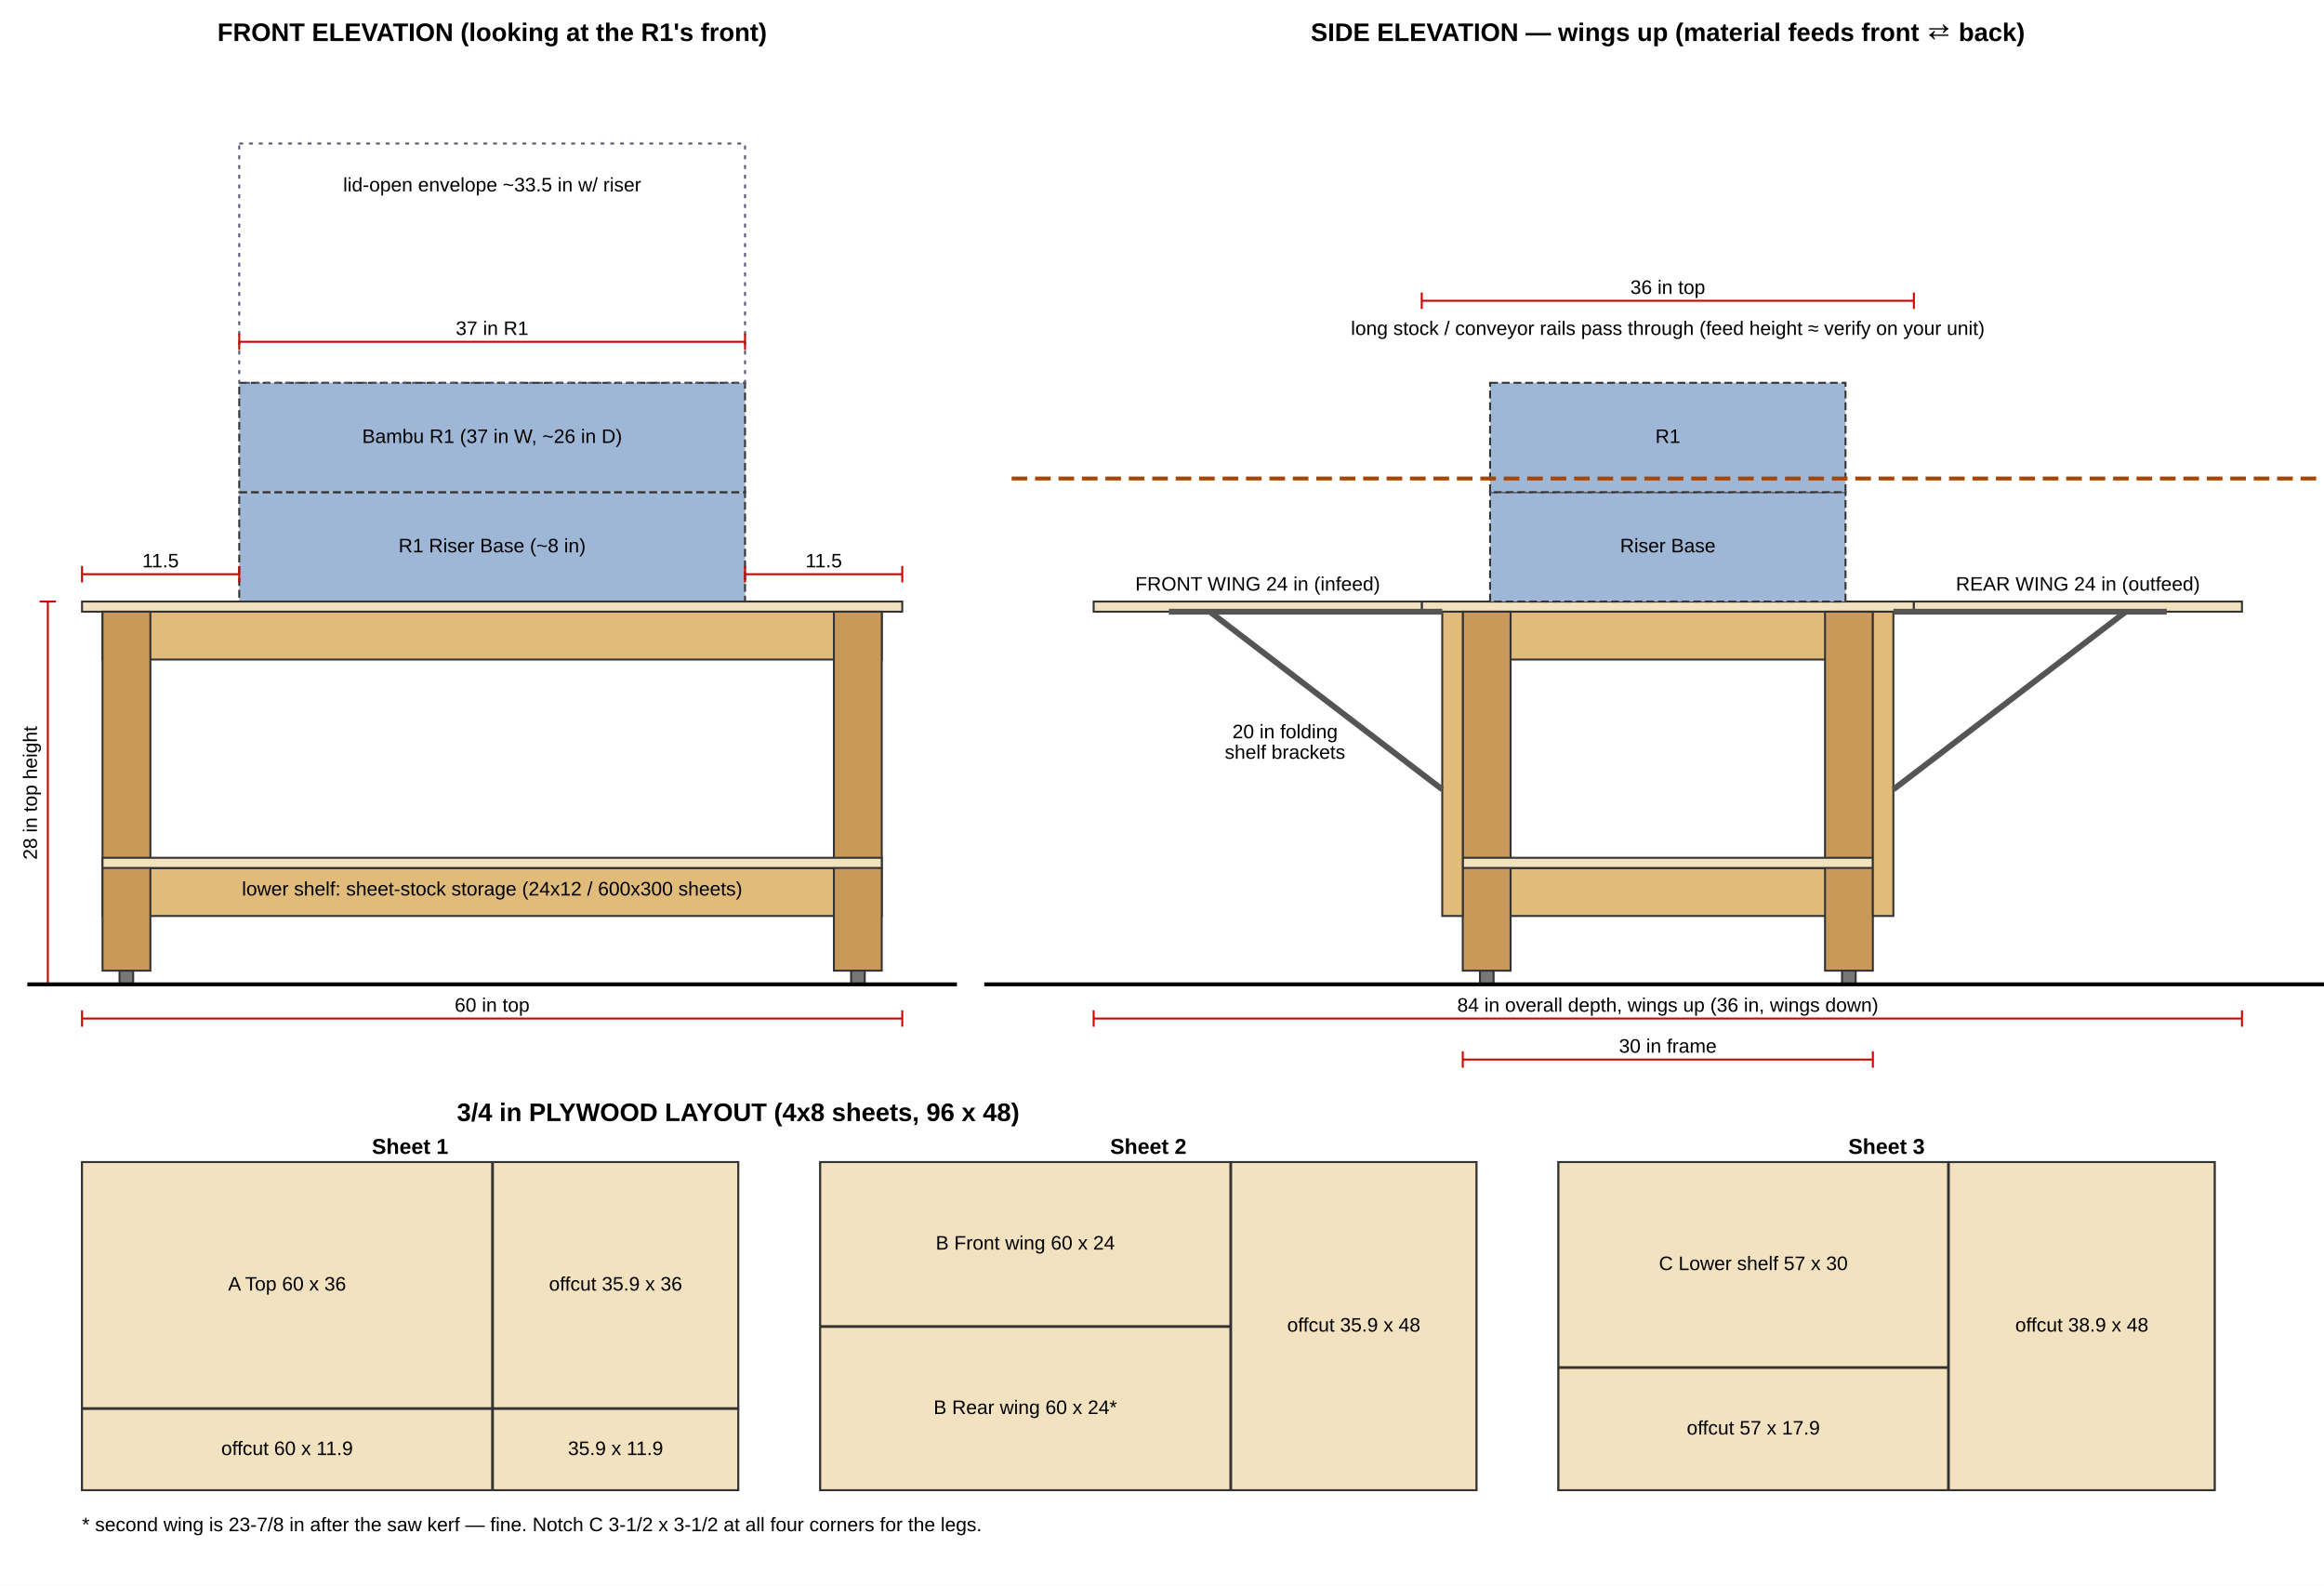
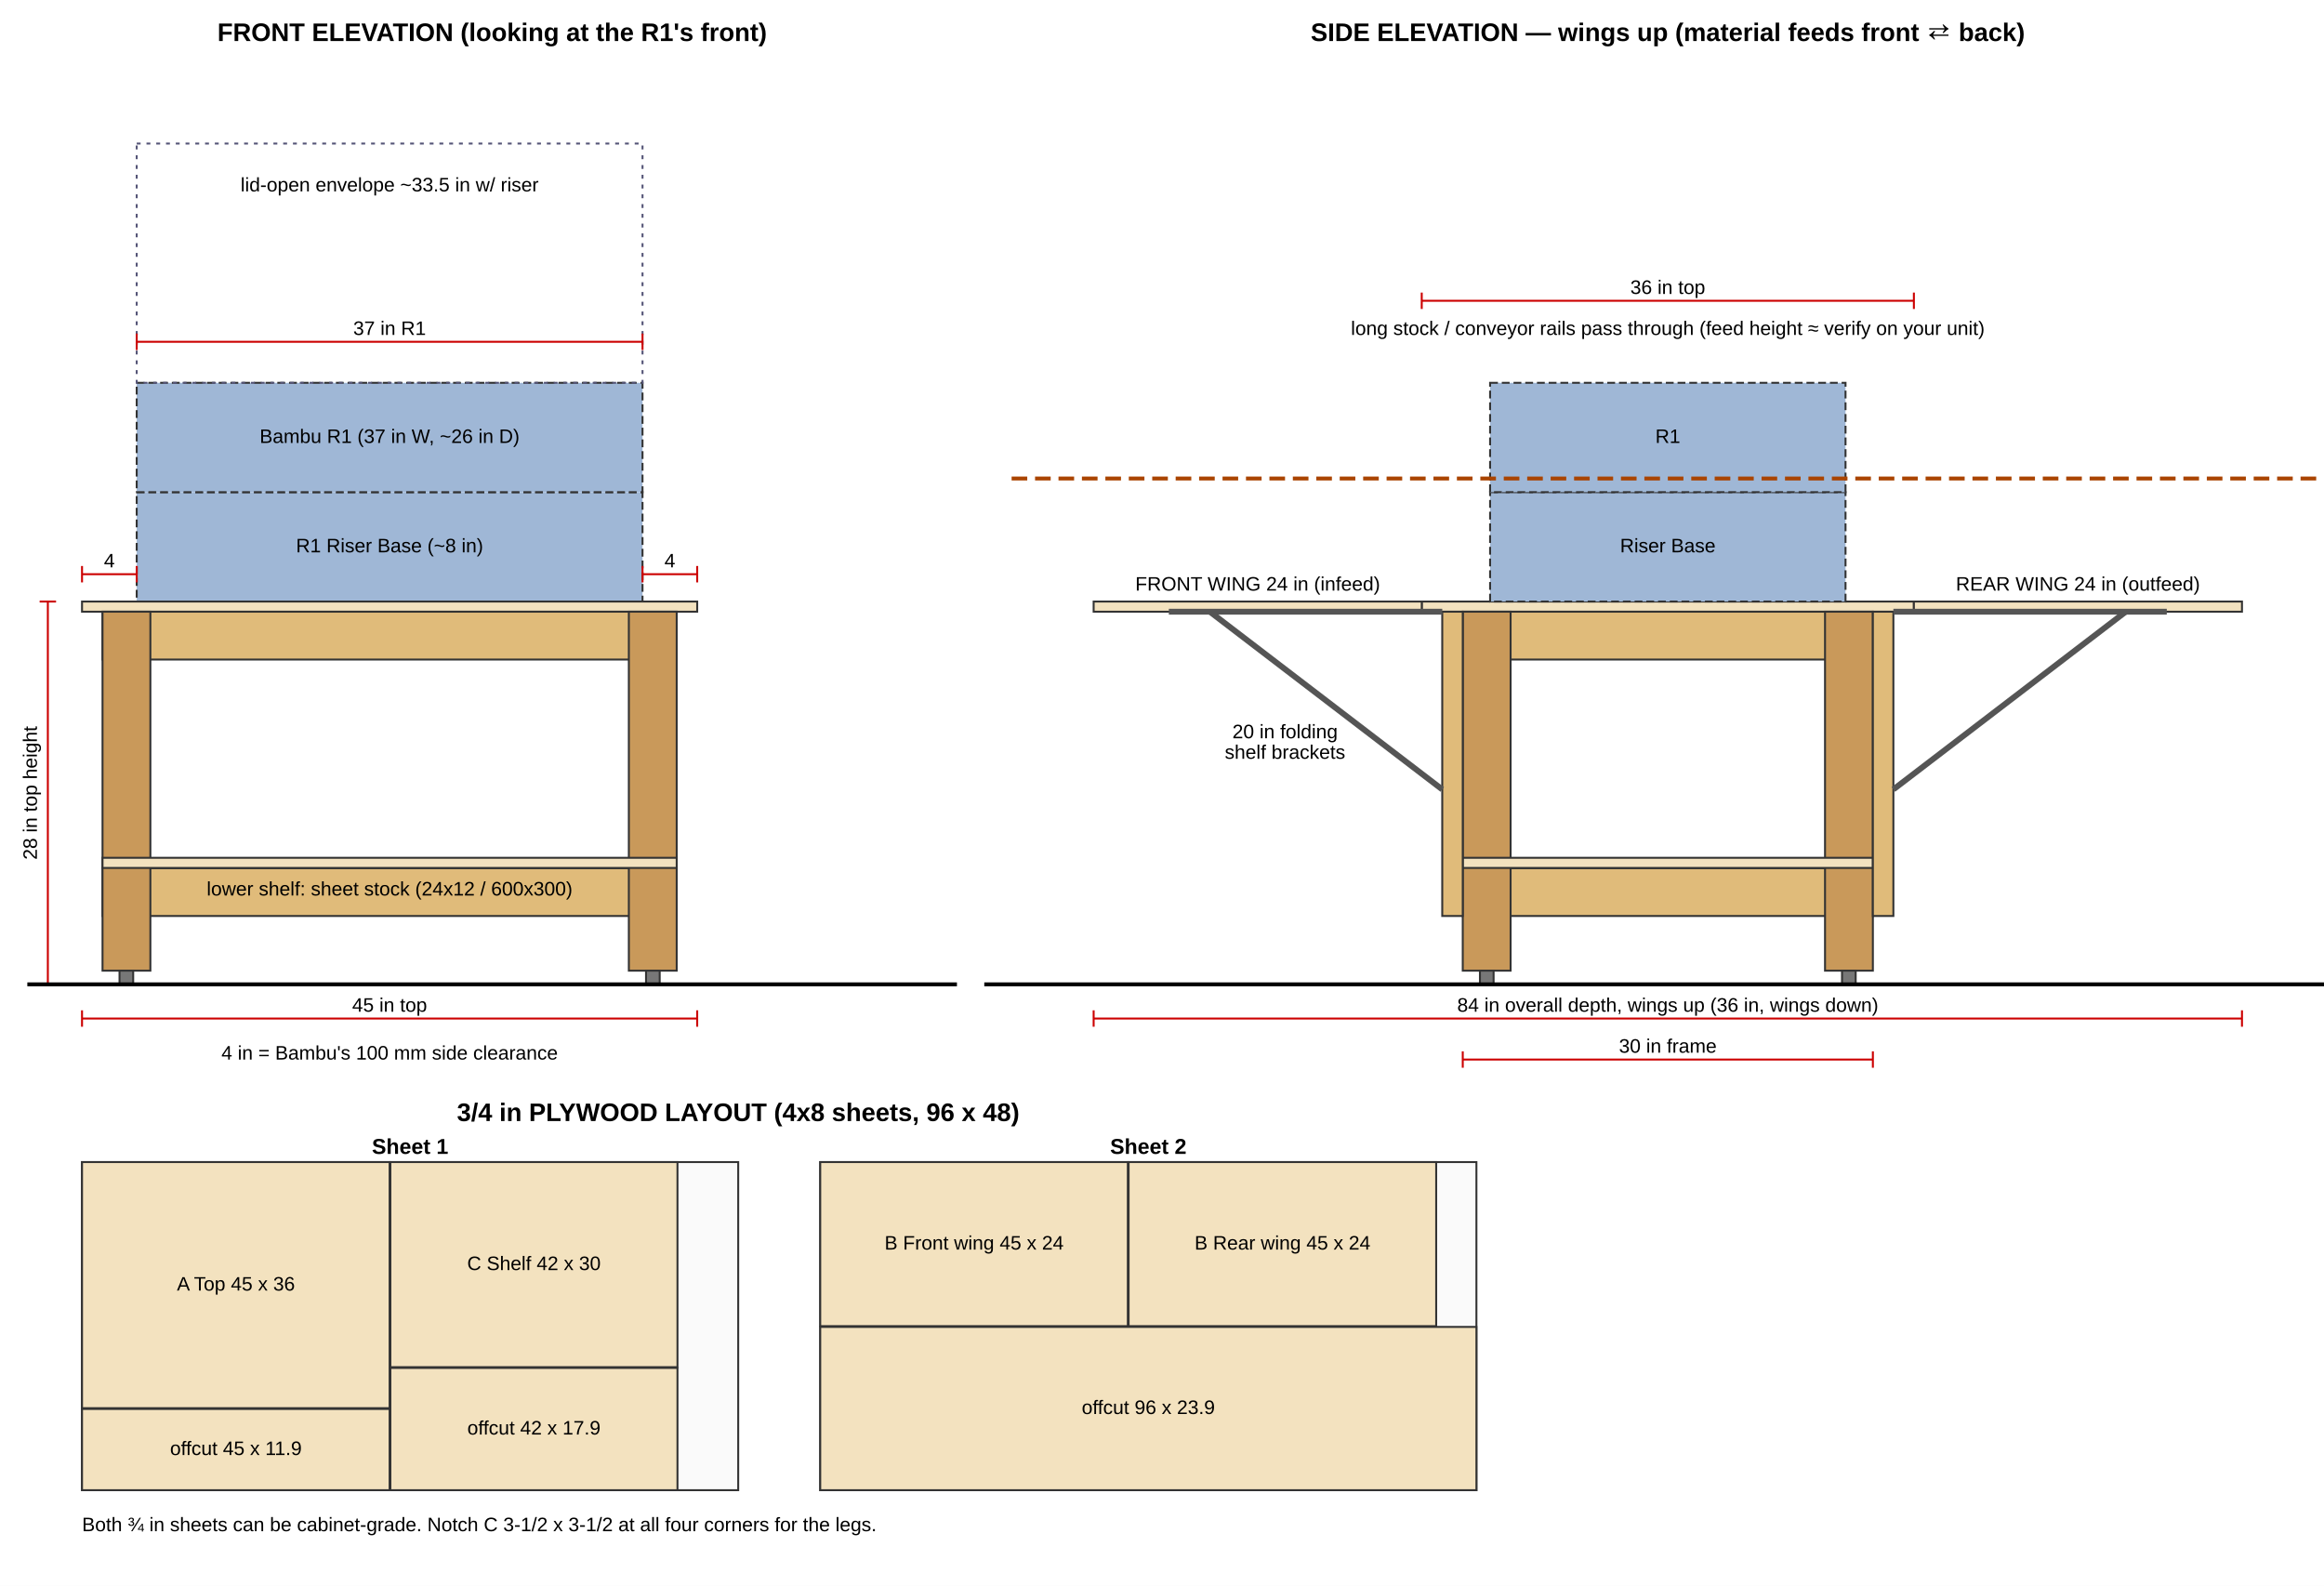
<svg xmlns="http://www.w3.org/2000/svg" width="1190" height="812" viewBox="0 0 1190 812">
  <rect width="100%" height="100%" fill="white" />
  <text x="252.0" y="21.0" font-size="13" text-anchor="middle" font-weight="bold" font-family="Arial">FRONT ELEVATION (looking at the R1's front)</text>
-   <rect x="122.5" y="252.0" width="259.0" height="56.0" fill="#9fb7d6" stroke="#333" stroke-width="1" stroke-dasharray="4 2" />
-   <text x="252.0" y="282.8" font-size="10" text-anchor="middle" font-weight="normal" font-family="Arial">R1 Riser Base (~8 in)</text>
-   <rect x="122.5" y="196.0" width="259.0" height="56.0" fill="#9fb7d6" stroke="#333" stroke-width="1" stroke-dasharray="4 2" />
-   <text x="252.0" y="226.8" font-size="10" text-anchor="middle" font-weight="normal" font-family="Arial">Bambu R1 (37 in W, ~26 in D)</text>
-   <rect x="122.5" y="73.5" width="259.0" height="122.5" fill="none" stroke="#557" stroke-width="1" stroke-dasharray="2 3" />
-   <text x="252.0" y="98.0" font-size="10" text-anchor="middle" font-weight="normal" font-family="Arial">lid-open envelope ~33.5 in w/ riser</text>
-   <rect x="42.0" y="308.0" width="420.0" height="5.2" fill="#f3e2bf" stroke="#333" stroke-width="1" />
-   <rect x="52.5" y="313.2" width="399.0" height="24.5" fill="#e0bb7a" stroke="#333" stroke-width="1" />
-   <rect x="52.5" y="444.5" width="399.0" height="24.5" fill="#e0bb7a" stroke="#333" stroke-width="1" />
+   <rect x="70.0" y="252.0" width="259.0" height="56.0" fill="#9fb7d6" stroke="#333" stroke-width="1" stroke-dasharray="4 2" />
+   <text x="199.5" y="282.8" font-size="10" text-anchor="middle" font-weight="normal" font-family="Arial">R1 Riser Base (~8 in)</text>
+   <rect x="70.0" y="196.0" width="259.0" height="56.0" fill="#9fb7d6" stroke="#333" stroke-width="1" stroke-dasharray="4 2" />
+   <text x="199.5" y="226.8" font-size="10" text-anchor="middle" font-weight="normal" font-family="Arial">Bambu R1 (37 in W, ~26 in D)</text>
+   <rect x="70.0" y="73.5" width="259.0" height="122.5" fill="none" stroke="#557" stroke-width="1" stroke-dasharray="2 3" />
+   <text x="199.5" y="98.0" font-size="10" text-anchor="middle" font-weight="normal" font-family="Arial">lid-open envelope ~33.5 in w/ riser</text>
+   <rect x="42.0" y="308.0" width="315.0" height="5.2" fill="#f3e2bf" stroke="#333" stroke-width="1" />
+   <rect x="52.5" y="313.2" width="294.0" height="24.5" fill="#e0bb7a" stroke="#333" stroke-width="1" />
+   <rect x="52.5" y="444.5" width="294.0" height="24.5" fill="#e0bb7a" stroke="#333" stroke-width="1" />
  <rect x="52.5" y="313.2" width="24.5" height="183.8" fill="#c9995a" stroke="#333" stroke-width="1" />
  <rect x="61.2" y="497.0" width="7.0" height="7.0" fill="#777" stroke="#333" stroke-width="1" />
-   <rect x="427.0" y="313.2" width="24.5" height="183.8" fill="#c9995a" stroke="#333" stroke-width="1" />
-   <rect x="435.8" y="497.0" width="7.0" height="7.0" fill="#777" stroke="#333" stroke-width="1" />
-   <rect x="52.5" y="439.2" width="399.0" height="5.2" fill="#f3e2bf" stroke="#333" stroke-width="1" />
-   <text x="252.0" y="458.5" font-size="10" text-anchor="middle" font-weight="normal" font-family="Arial">lower shelf: sheet-stock storage (24x12 / 600x300 sheets)</text>
-   <line x1="42.0" y1="521.5" x2="462.0" y2="521.5" stroke="#c00" stroke-width="1" />
+   <rect x="322.0" y="313.2" width="24.5" height="183.8" fill="#c9995a" stroke="#333" stroke-width="1" />
+   <rect x="330.8" y="497.0" width="7.0" height="7.0" fill="#777" stroke="#333" stroke-width="1" />
+   <rect x="52.5" y="439.2" width="294.0" height="5.2" fill="#f3e2bf" stroke="#333" stroke-width="1" />
+   <text x="199.5" y="458.5" font-size="10" text-anchor="middle" font-weight="normal" font-family="Arial">lower shelf: sheet stock (24x12 / 600x300)</text>
+   <line x1="42.0" y1="521.5" x2="357.0" y2="521.5" stroke="#c00" stroke-width="1" />
  <line x1="42.0" y1="517.3" x2="42.0" y2="525.7" stroke="#c00" stroke-width="1" />
-   <line x1="462.0" y1="517.3" x2="462.0" y2="525.7" stroke="#c00" stroke-width="1" />
-   <text x="252.0" y="518.0" font-size="10" text-anchor="middle" font-weight="normal" font-family="Arial">60 in top</text>
-   <line x1="122.5" y1="175.0" x2="381.5" y2="175.0" stroke="#c00" stroke-width="1" />
-   <line x1="122.5" y1="170.8" x2="122.5" y2="179.2" stroke="#c00" stroke-width="1" />
-   <line x1="381.5" y1="170.8" x2="381.5" y2="179.2" stroke="#c00" stroke-width="1" />
-   <text x="252.0" y="171.5" font-size="10" text-anchor="middle" font-weight="normal" font-family="Arial">37 in R1</text>
-   <line x1="42.0" y1="294.0" x2="122.5" y2="294.0" stroke="#c00" stroke-width="1" />
+   <line x1="357.0" y1="517.3" x2="357.0" y2="525.7" stroke="#c00" stroke-width="1" />
+   <text x="199.5" y="518.0" font-size="10" text-anchor="middle" font-weight="normal" font-family="Arial">45 in top</text>
+   <line x1="70.0" y1="175.0" x2="329.0" y2="175.0" stroke="#c00" stroke-width="1" />
+   <line x1="70.0" y1="170.8" x2="70.0" y2="179.2" stroke="#c00" stroke-width="1" />
+   <line x1="329.0" y1="170.8" x2="329.0" y2="179.2" stroke="#c00" stroke-width="1" />
+   <text x="199.5" y="171.5" font-size="10" text-anchor="middle" font-weight="normal" font-family="Arial">37 in R1</text>
+   <line x1="42.0" y1="294.0" x2="70.0" y2="294.0" stroke="#c00" stroke-width="1" />
  <line x1="42.0" y1="289.8" x2="42.0" y2="298.2" stroke="#c00" stroke-width="1" />
-   <line x1="122.5" y1="289.8" x2="122.5" y2="298.2" stroke="#c00" stroke-width="1" />
-   <text x="82.2" y="290.5" font-size="10" text-anchor="middle" font-weight="normal" font-family="Arial">11.5</text>
-   <line x1="381.5" y1="294.0" x2="462.0" y2="294.0" stroke="#c00" stroke-width="1" />
-   <line x1="381.5" y1="289.8" x2="381.5" y2="298.2" stroke="#c00" stroke-width="1" />
-   <line x1="462.0" y1="289.8" x2="462.0" y2="298.2" stroke="#c00" stroke-width="1" />
-   <text x="421.8" y="290.5" font-size="10" text-anchor="middle" font-weight="normal" font-family="Arial">11.5</text>
+   <line x1="70.0" y1="289.8" x2="70.0" y2="298.2" stroke="#c00" stroke-width="1" />
+   <text x="56.0" y="290.5" font-size="10" text-anchor="middle" font-weight="normal" font-family="Arial">4</text>
+   <line x1="329.0" y1="294.0" x2="357.0" y2="294.0" stroke="#c00" stroke-width="1" />
+   <line x1="329.0" y1="289.8" x2="329.0" y2="298.2" stroke="#c00" stroke-width="1" />
+   <line x1="357.0" y1="289.8" x2="357.0" y2="298.2" stroke="#c00" stroke-width="1" />
+   <text x="343.0" y="290.5" font-size="10" text-anchor="middle" font-weight="normal" font-family="Arial">4</text>
  <line x1="24.5" y1="504.0" x2="24.5" y2="308.0" stroke="#c00" stroke-width="1" />
  <line x1="20.3" y1="504.0" x2="28.7" y2="504.0" stroke="#c00" stroke-width="1" />
  <line x1="20.3" y1="308.0" x2="28.7" y2="308.0" stroke="#c00" stroke-width="1" />
  <text x="18.9" y="406.0" font-size="10" text-anchor="middle" font-family="Arial" transform="rotate(-90 18.9 406.0)">28 in top height</text>
  <line x1="14.0" y1="504.0" x2="490.0" y2="504.0" stroke="#000" stroke-width="2" />
+   <text x="199.5" y="542.5" font-size="10" text-anchor="middle" font-weight="normal" font-family="Arial">4 in = Bambu's 100 mm side clearance</text>
  <text x="854.0" y="21.0" font-size="13" text-anchor="middle" font-weight="bold" font-family="Arial">SIDE ELEVATION — wings up (material feeds front ⇄ back)</text>
  <rect x="728.0" y="308.0" width="252.0" height="5.2" fill="#f3e2bf" stroke="#333" stroke-width="1" />
  <text x="854.0" y="322.0" font-size="9" text-anchor="middle" font-weight="normal" font-family="Arial" />
  <rect x="560.0" y="308.0" width="168.0" height="5.2" fill="#f3e2bf" stroke="#333" stroke-width="1" />
  <rect x="980.0" y="308.0" width="168.0" height="5.2" fill="#f3e2bf" stroke="#333" stroke-width="1" />
  <text x="644.0" y="302.4" font-size="10" text-anchor="middle" font-weight="normal" font-family="Arial">FRONT WING 24 in (infeed)</text>
  <text x="1064.0" y="302.4" font-size="10" text-anchor="middle" font-weight="normal" font-family="Arial">REAR WING 24 in (outfeed)</text>
  <rect x="749.0" y="313.2" width="210.0" height="24.5" fill="#e0bb7a" stroke="#333" stroke-width="1" />
  <rect x="749.0" y="444.5" width="210.0" height="24.5" fill="#e0bb7a" stroke="#333" stroke-width="1" />
  <rect x="749.0" y="313.2" width="24.5" height="183.8" fill="#c9995a" stroke="#333" stroke-width="1" />
  <rect x="757.8" y="497.0" width="7.0" height="7.0" fill="#777" stroke="#333" stroke-width="1" />
  <rect x="934.5" y="313.2" width="24.5" height="183.8" fill="#c9995a" stroke="#333" stroke-width="1" />
  <rect x="943.2" y="497.0" width="7.0" height="7.0" fill="#777" stroke="#333" stroke-width="1" />
  <rect x="749.0" y="439.2" width="210.0" height="5.2" fill="#f3e2bf" stroke="#333" stroke-width="1" />
  <rect x="738.5" y="313.2" width="10.5" height="155.8" fill="#e0bb7a" stroke="#333" stroke-width="1" />
  <line x1="738.5" y1="313.2" x2="598.5" y2="313.2" stroke="#555" stroke-width="3" />
  <line x1="738.5" y1="404.2" x2="619.5" y2="313.2" stroke="#555" stroke-width="3" />
  <rect x="959.0" y="313.2" width="10.5" height="155.8" fill="#e0bb7a" stroke="#333" stroke-width="1" />
  <line x1="969.5" y1="313.2" x2="1109.5" y2="313.2" stroke="#555" stroke-width="3" />
  <line x1="969.5" y1="404.2" x2="1088.5" y2="313.2" stroke="#555" stroke-width="3" />
  <text x="658.0" y="378.0" font-size="10" text-anchor="middle" font-weight="normal" font-family="Arial">20 in folding</text>
  <text x="658.0" y="388.5" font-size="10" text-anchor="middle" font-weight="normal" font-family="Arial">shelf brackets</text>
  <rect x="763.0" y="252.0" width="182.0" height="56.0" fill="#9fb7d6" stroke="#333" stroke-width="1" stroke-dasharray="4 2" />
  <rect x="763.0" y="196.0" width="182.0" height="56.0" fill="#9fb7d6" stroke="#333" stroke-width="1" stroke-dasharray="4 2" />
  <text x="854.0" y="282.8" font-size="10" text-anchor="middle" font-weight="normal" font-family="Arial">Riser Base</text>
  <text x="854.0" y="226.8" font-size="10" text-anchor="middle" font-weight="normal" font-family="Arial">R1</text>
  <line x1="518.0" y1="245.0" x2="1190.0" y2="245.0" stroke="#a40" stroke-width="2" stroke-dasharray="8 4" />
  <text x="854.0" y="171.5" font-size="10" text-anchor="middle" font-weight="normal" font-family="Arial">long stock / conveyor rails pass through (feed height ≈ verify on your unit)</text>
  <line x1="560.0" y1="521.5" x2="1148.0" y2="521.5" stroke="#c00" stroke-width="1" />
  <line x1="560.0" y1="517.3" x2="560.0" y2="525.7" stroke="#c00" stroke-width="1" />
  <line x1="1148.0" y1="517.3" x2="1148.0" y2="525.7" stroke="#c00" stroke-width="1" />
  <text x="854.0" y="518.0" font-size="10" text-anchor="middle" font-weight="normal" font-family="Arial">84 in overall depth, wings up  (36 in, wings down)</text>
  <line x1="728.0" y1="154.0" x2="980.0" y2="154.0" stroke="#c00" stroke-width="1" />
  <line x1="728.0" y1="149.8" x2="728.0" y2="158.2" stroke="#c00" stroke-width="1" />
  <line x1="980.0" y1="149.8" x2="980.0" y2="158.2" stroke="#c00" stroke-width="1" />
  <text x="854.0" y="150.5" font-size="10" text-anchor="middle" font-weight="normal" font-family="Arial">36 in top</text>
  <line x1="749.0" y1="542.5" x2="959.0" y2="542.5" stroke="#c00" stroke-width="1" />
  <line x1="749.0" y1="538.3" x2="749.0" y2="546.7" stroke="#c00" stroke-width="1" />
  <line x1="959.0" y1="538.3" x2="959.0" y2="546.7" stroke="#c00" stroke-width="1" />
  <text x="854.0" y="539.0" font-size="10" text-anchor="middle" font-weight="normal" font-family="Arial">30 in frame</text>
  <line x1="504.0" y1="504.0" x2="1204.0" y2="504.0" stroke="#000" stroke-width="2" />
  <text x="378.0" y="574.0" font-size="13" text-anchor="middle" font-weight="bold" font-family="Arial">3/4 in PLYWOOD LAYOUT (4x8 sheets, 96 x 48)</text>
  <rect x="42.0" y="595.0" width="336.0" height="168.0" fill="#fafafa" stroke="#333" stroke-width="1" />
  <text x="210.0" y="590.8" font-size="11" text-anchor="middle" font-weight="bold" font-family="Arial">Sheet 1</text>
-   <rect x="42.0" y="595.0" width="210.0" height="126.0" fill="#f3e2bf" stroke="#333" stroke-width="1" />
-   <text x="147.0" y="660.8" font-size="10" text-anchor="middle" font-weight="normal" font-family="Arial">A  Top 60 x 36</text>
-   <rect x="252.4" y="595.0" width="125.6" height="126.0" fill="#f3e2bf" stroke="#333" stroke-width="1" />
-   <text x="315.2" y="660.8" font-size="10" text-anchor="middle" font-weight="normal" font-family="Arial">offcut 35.9 x 36</text>
-   <rect x="42.0" y="721.4" width="210.0" height="41.6" fill="#f3e2bf" stroke="#333" stroke-width="1" />
-   <text x="147.0" y="745.0" font-size="10" text-anchor="middle" font-weight="normal" font-family="Arial">offcut 60 x 11.9</text>
-   <rect x="252.4" y="721.4" width="125.6" height="41.6" fill="#f3e2bf" stroke="#333" stroke-width="1" />
-   <text x="315.2" y="745.0" font-size="10" text-anchor="middle" font-weight="normal" font-family="Arial">35.9 x 11.9</text>
+   <rect x="42.0" y="595.0" width="157.5" height="126.0" fill="#f3e2bf" stroke="#333" stroke-width="1" />
+   <text x="120.8" y="660.8" font-size="10" text-anchor="middle" font-weight="normal" font-family="Arial">A  Top 45 x 36</text>
+   <rect x="199.9" y="595.0" width="147.0" height="105.0" fill="#f3e2bf" stroke="#333" stroke-width="1" />
+   <text x="273.4" y="650.3" font-size="10" text-anchor="middle" font-weight="normal" font-family="Arial">C  Shelf 42 x 30</text>
+   <rect x="42.0" y="721.4" width="157.5" height="41.6" fill="#f3e2bf" stroke="#333" stroke-width="1" />
+   <text x="120.8" y="745.0" font-size="10" text-anchor="middle" font-weight="normal" font-family="Arial">offcut 45 x 11.9</text>
+   <rect x="199.9" y="700.4" width="147.0" height="62.6" fill="#f3e2bf" stroke="#333" stroke-width="1" />
+   <text x="273.4" y="734.5" font-size="10" text-anchor="middle" font-weight="normal" font-family="Arial">offcut 42 x 17.9</text>
  <rect x="420.0" y="595.0" width="336.0" height="168.0" fill="#fafafa" stroke="#333" stroke-width="1" />
  <text x="588.0" y="590.8" font-size="11" text-anchor="middle" font-weight="bold" font-family="Arial">Sheet 2</text>
-   <rect x="420.0" y="595.0" width="210.0" height="84.0" fill="#f3e2bf" stroke="#333" stroke-width="1" />
-   <text x="525.0" y="639.8" font-size="10" text-anchor="middle" font-weight="normal" font-family="Arial">B  Front wing 60 x 24</text>
-   <rect x="420.0" y="679.4" width="210.0" height="83.6" fill="#f3e2bf" stroke="#333" stroke-width="1" />
-   <text x="525.0" y="724.0" font-size="10" text-anchor="middle" font-weight="normal" font-family="Arial">B  Rear wing 60 x 24*</text>
-   <rect x="630.4" y="595.0" width="125.6" height="168.0" fill="#f3e2bf" stroke="#333" stroke-width="1" />
-   <text x="693.2" y="681.8" font-size="10" text-anchor="middle" font-weight="normal" font-family="Arial">offcut 35.9 x 48</text>
-   <rect x="798.0" y="595.0" width="336.0" height="168.0" fill="#fafafa" stroke="#333" stroke-width="1" />
-   <text x="966.0" y="590.8" font-size="11" text-anchor="middle" font-weight="bold" font-family="Arial">Sheet 3</text>
-   <rect x="798.0" y="595.0" width="199.5" height="105.0" fill="#f3e2bf" stroke="#333" stroke-width="1" />
-   <text x="897.8" y="650.3" font-size="10" text-anchor="middle" font-weight="normal" font-family="Arial">C  Lower shelf 57 x 30</text>
-   <rect x="997.9" y="595.0" width="136.1" height="168.0" fill="#f3e2bf" stroke="#333" stroke-width="1" />
-   <text x="1066.0" y="681.8" font-size="10" text-anchor="middle" font-weight="normal" font-family="Arial">offcut 38.9 x 48</text>
-   <rect x="798.0" y="700.4" width="199.5" height="62.6" fill="#f3e2bf" stroke="#333" stroke-width="1" />
-   <text x="897.8" y="734.5" font-size="10" text-anchor="middle" font-weight="normal" font-family="Arial">offcut 57 x 17.9</text>
-   <text x="42.0" y="784.0" font-size="10" text-anchor="start" font-weight="normal" font-family="Arial">* second wing is 23-7/8 in after the saw kerf — fine. Notch C 3-1/2 x 3-1/2 at all four corners for the legs.</text>
+   <rect x="420.0" y="595.0" width="157.5" height="84.0" fill="#f3e2bf" stroke="#333" stroke-width="1" />
+   <text x="498.8" y="639.8" font-size="10" text-anchor="middle" font-weight="normal" font-family="Arial">B  Front wing 45 x 24</text>
+   <rect x="577.9" y="595.0" width="157.5" height="84.0" fill="#f3e2bf" stroke="#333" stroke-width="1" />
+   <text x="656.7" y="639.8" font-size="10" text-anchor="middle" font-weight="normal" font-family="Arial">B  Rear wing 45 x 24</text>
+   <rect x="420.0" y="679.4" width="336.0" height="83.6" fill="#f3e2bf" stroke="#333" stroke-width="1" />
+   <text x="588.0" y="724.0" font-size="10" text-anchor="middle" font-weight="normal" font-family="Arial">offcut 96 x 23.9</text>
+   <text x="42.0" y="784.0" font-size="10" text-anchor="start" font-weight="normal" font-family="Arial">Both ¾ in sheets can be cabinet-grade. Notch C 3-1/2 x 3-1/2 at all four corners for the legs.</text>
</svg>
